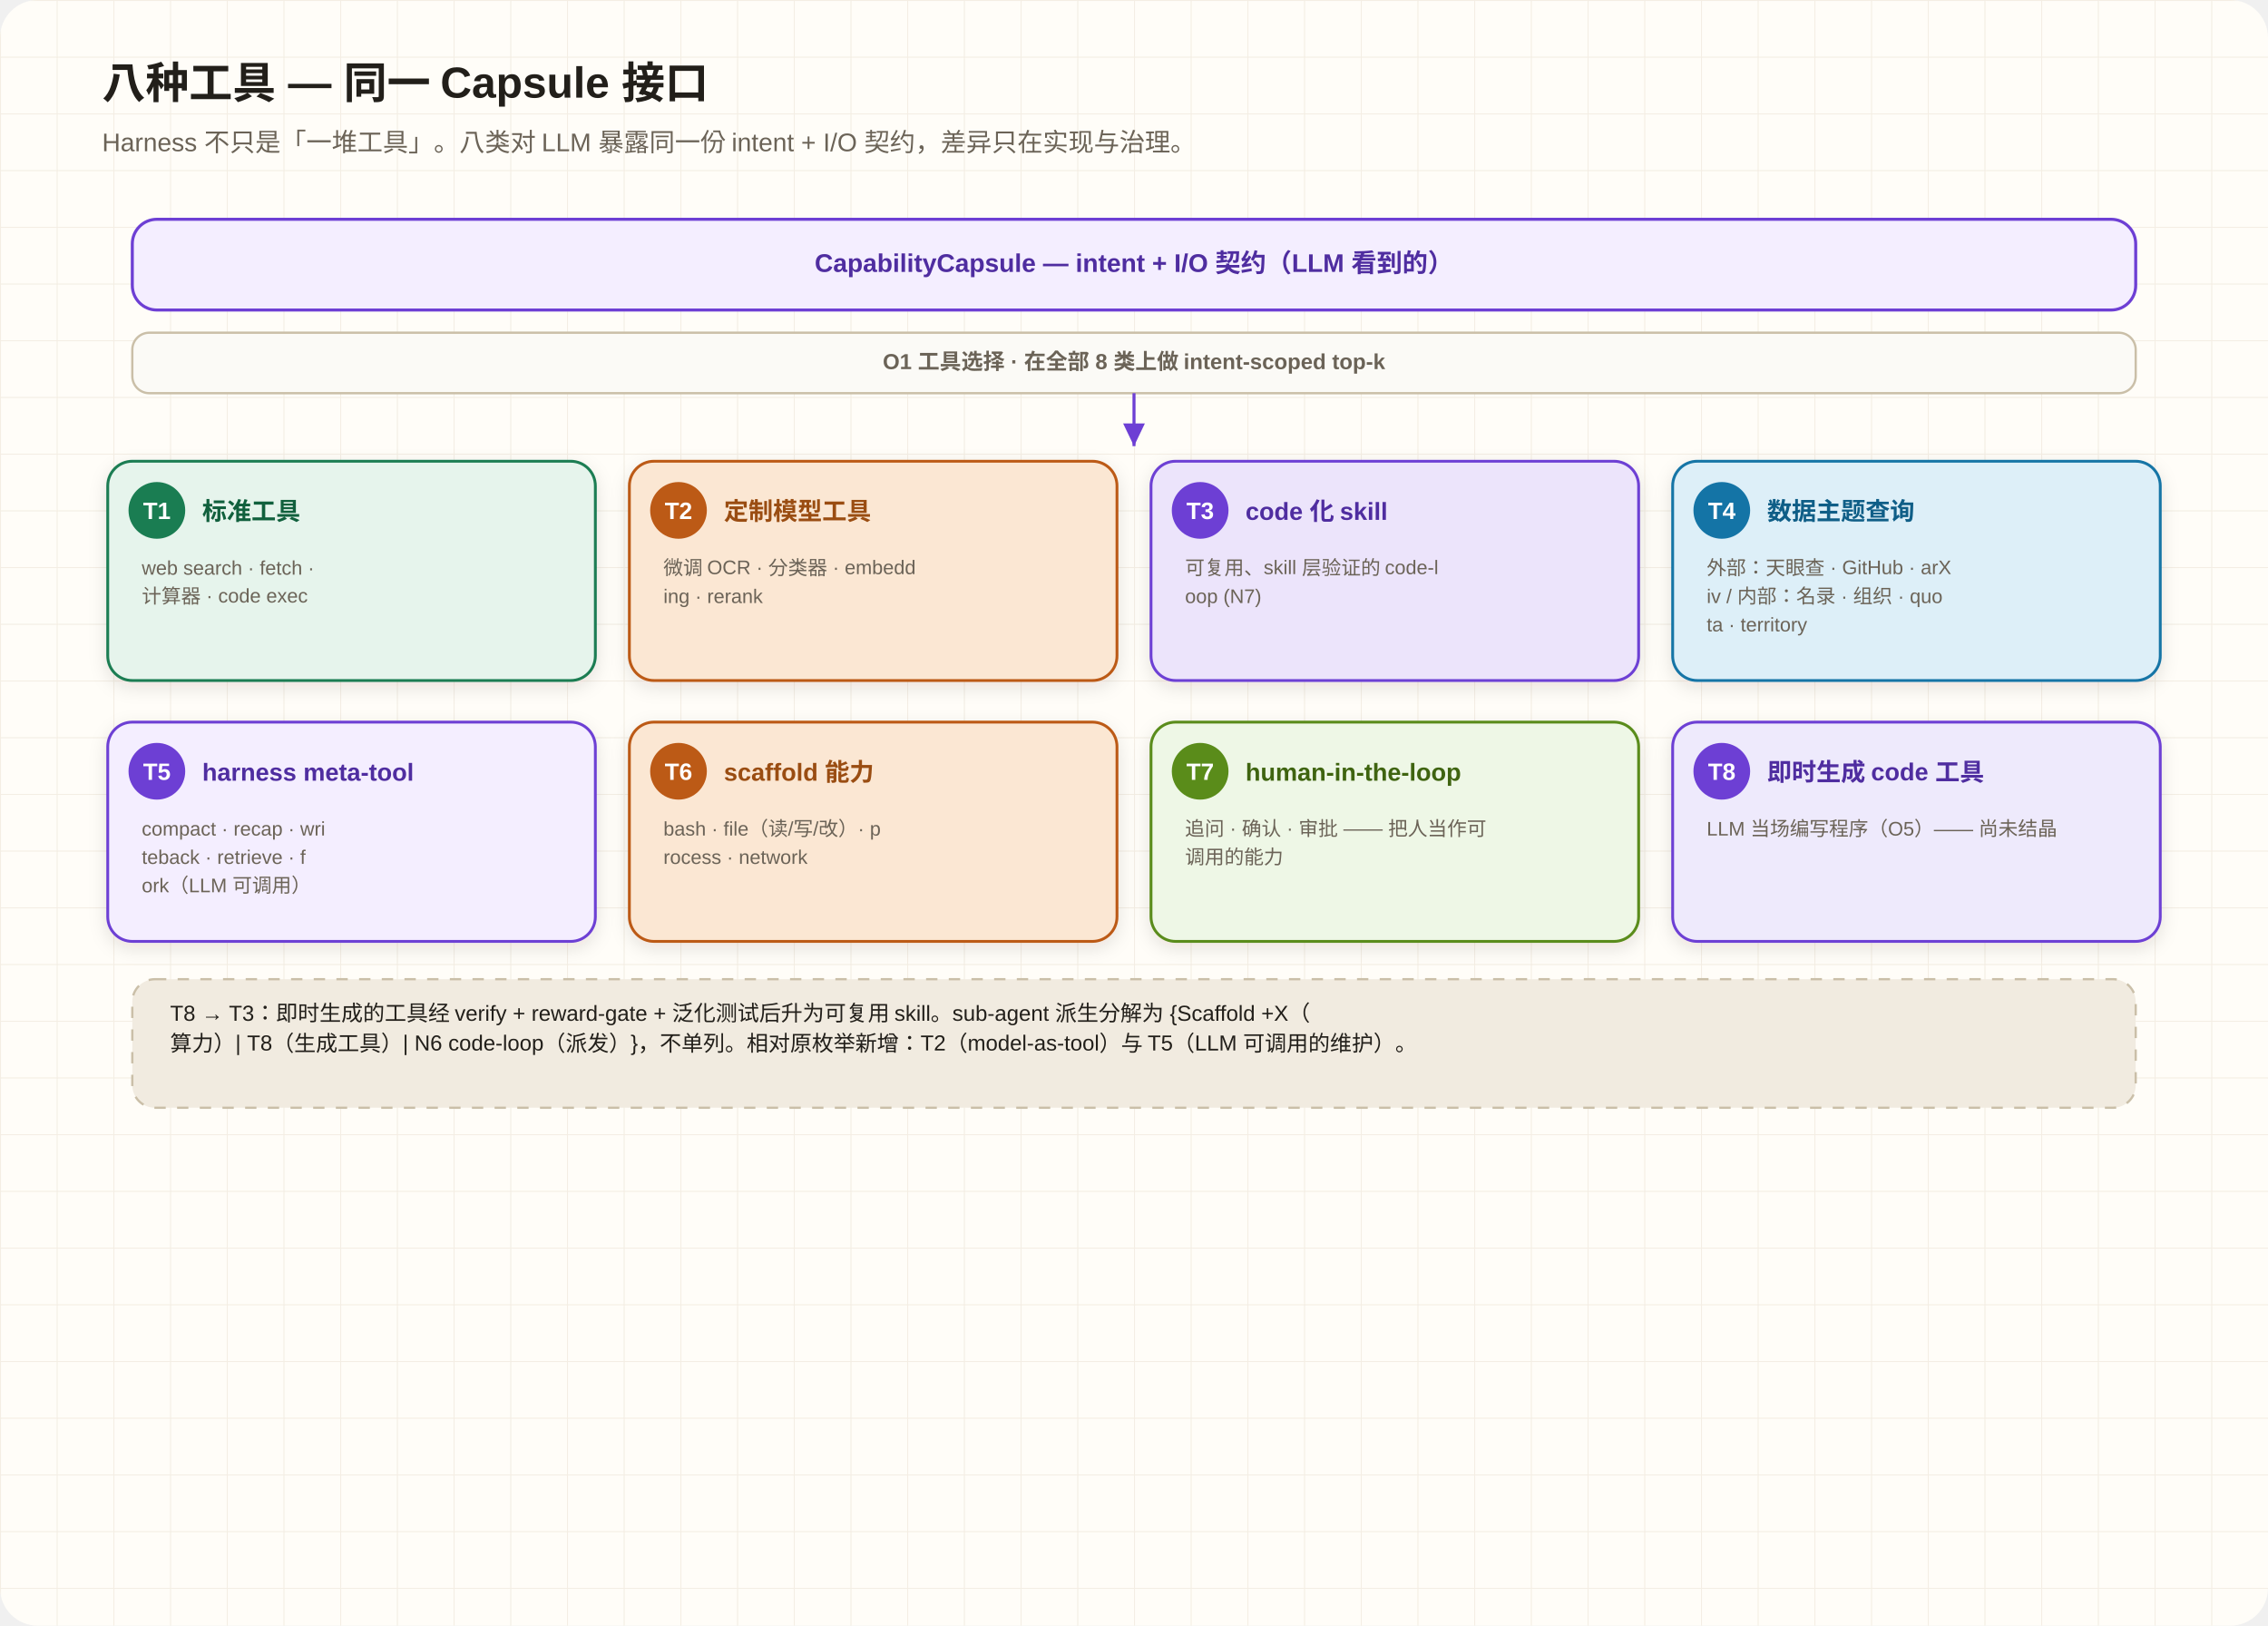
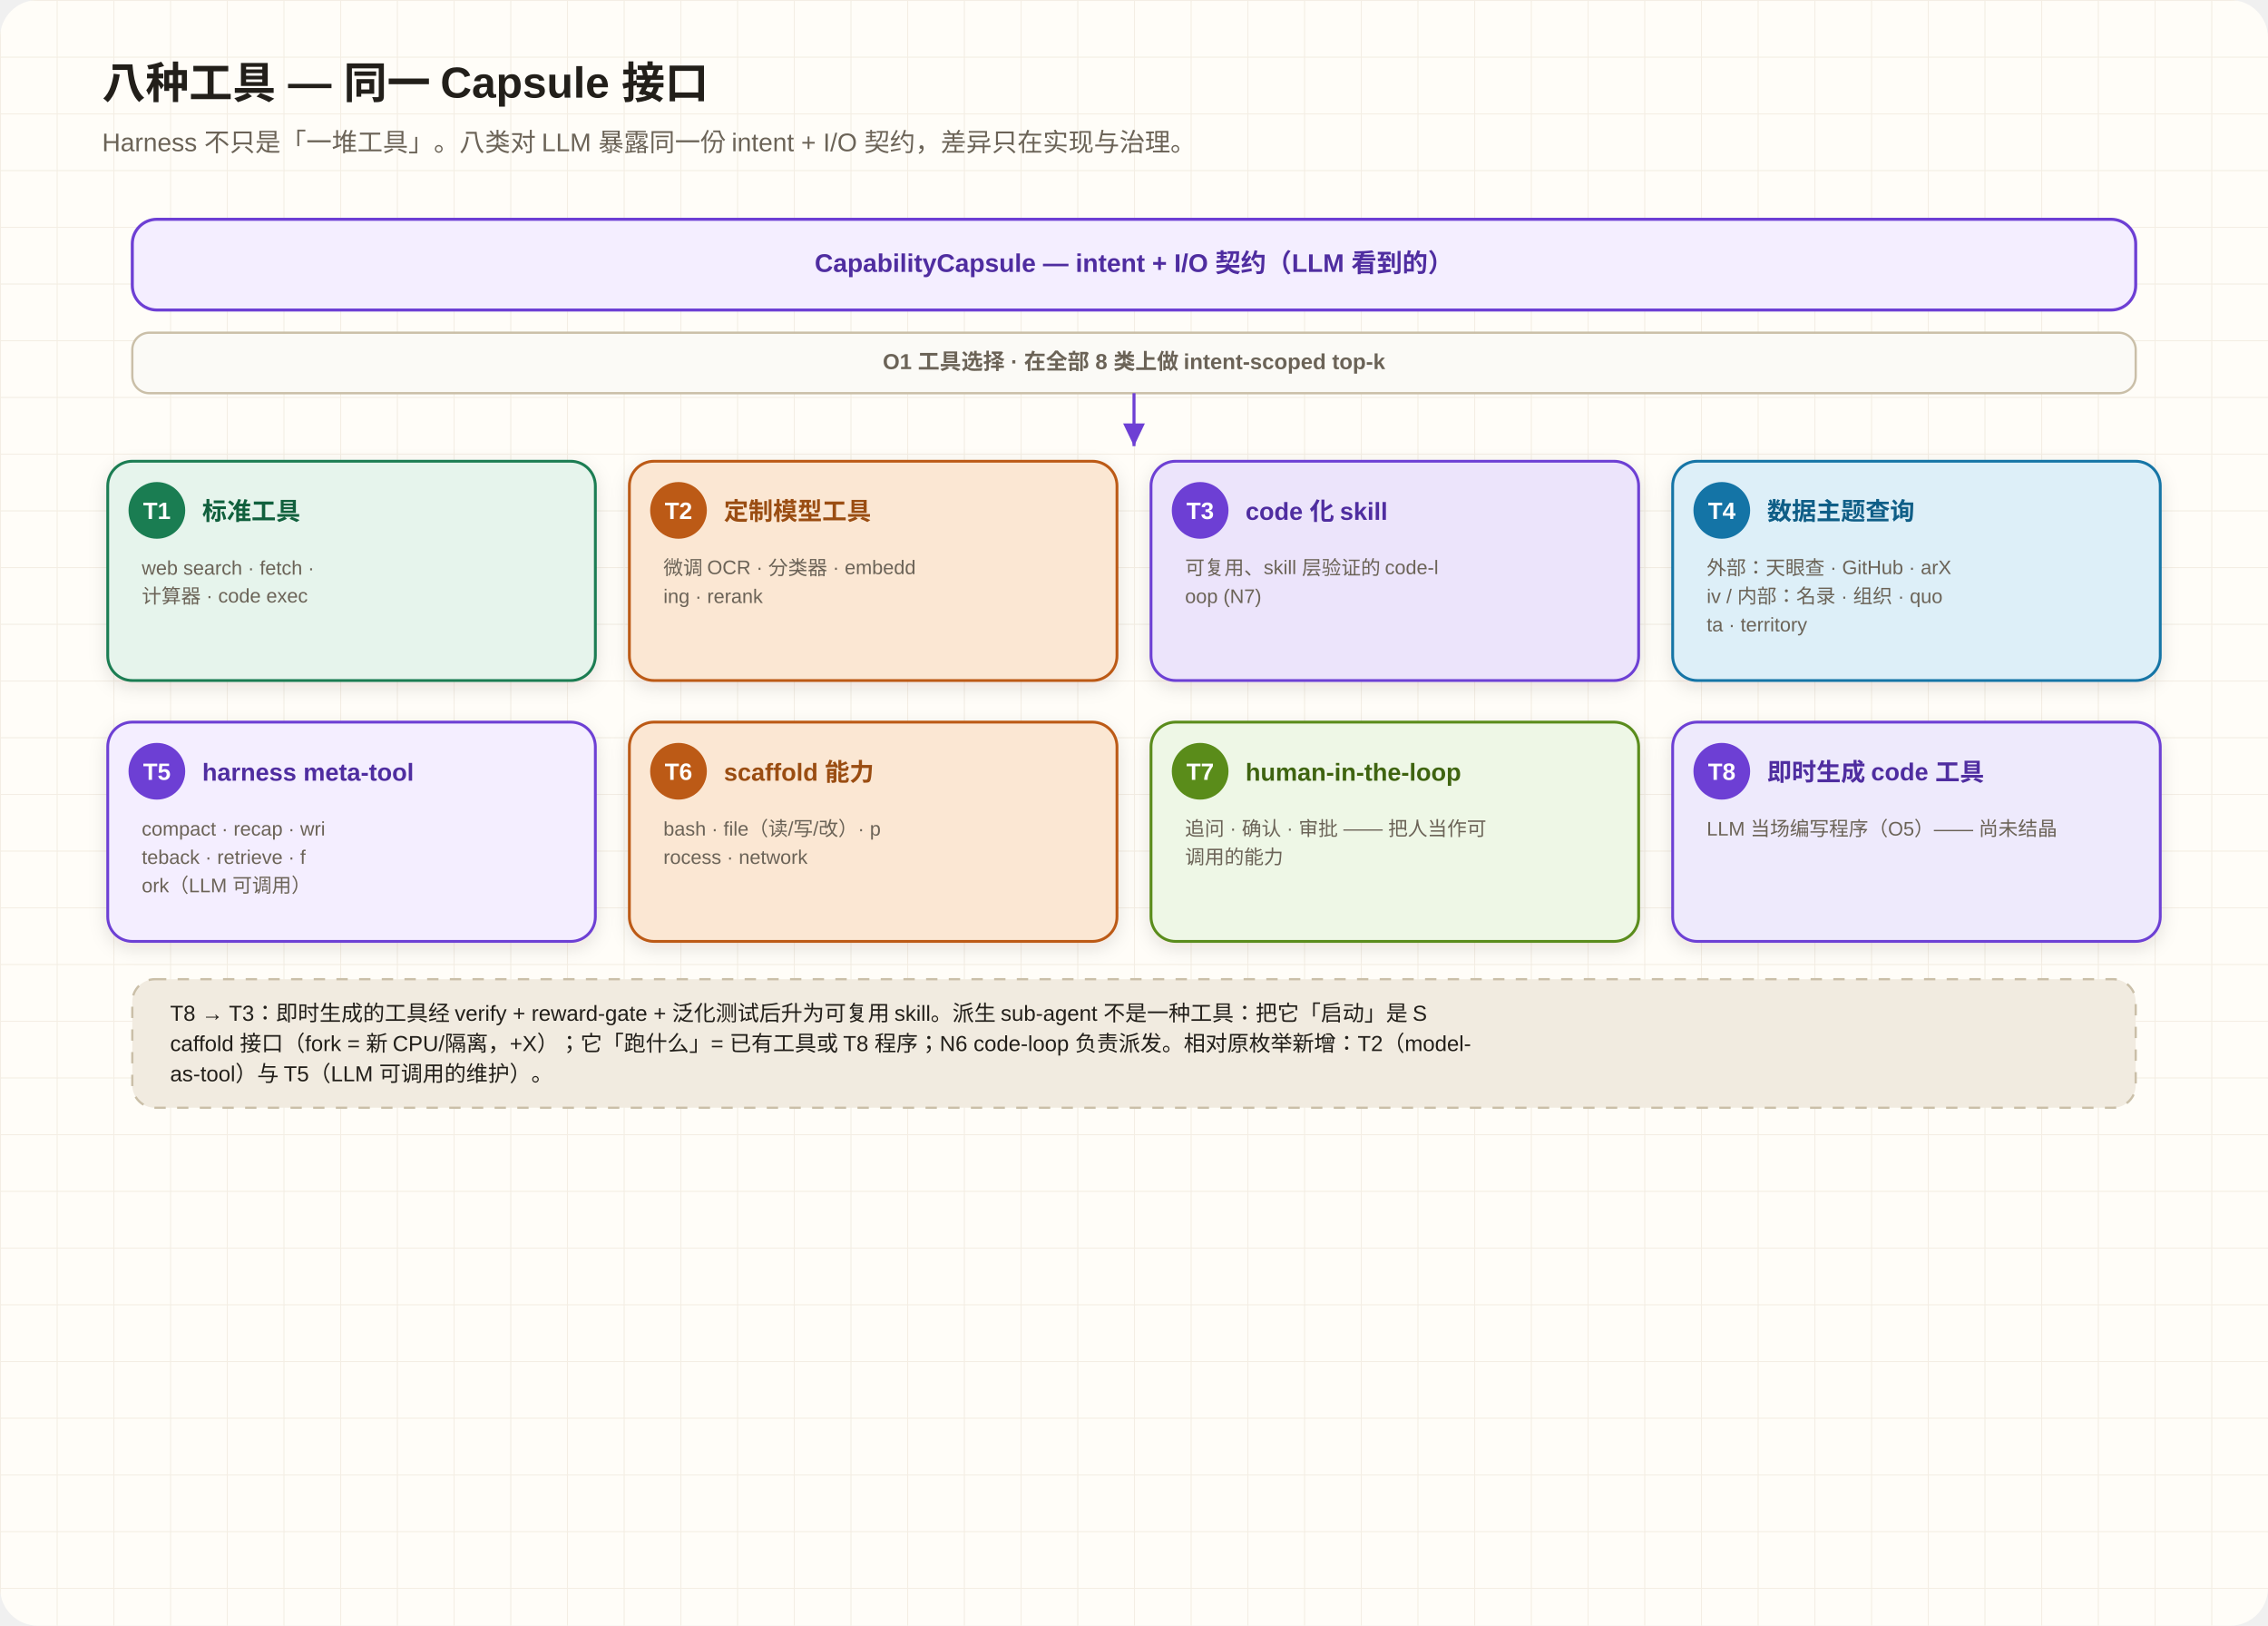
<svg xmlns="http://www.w3.org/2000/svg" viewBox="0 0 1200 860" width="100%" font-family="-apple-system,BlinkMacSystemFont,'Segoe UI','PingFang SC','Microsoft YaHei',Arial,sans-serif">
  <defs>
    <pattern id="grid" width="30" height="30" patternUnits="userSpaceOnUse">
      <path d="M30 0H0V30" fill="none" stroke="#efe8db" stroke-width="1" />
    </pattern>
    <filter id="sh" x="-12%" y="-12%" width="124%" height="124%">
      <feDropShadow dx="0" dy="3" stdDeviation="4.5" flood-color="#3c2d14" flood-opacity=".11" />
    </filter>
    <marker id="a" markerWidth="11" markerHeight="11" refX="7.5" refY="3.6" orient="auto">
      <path d="M0,0 L7.5,3.6 L0,7.2 Z" fill="#6d3fd4" />
    </marker>
    <marker id="g" markerWidth="11" markerHeight="11" refX="7.5" refY="3.6" orient="auto">
      <path d="M0,0 L7.5,3.6 L0,7.2 Z" fill="#1a7d52" />
    </marker>
    <marker id="o" markerWidth="11" markerHeight="11" refX="7.5" refY="3.6" orient="auto">
      <path d="M0,0 L7.5,3.6 L0,7.2 Z" fill="#bc5a16" />
    </marker>
    <marker id="t" markerWidth="11" markerHeight="11" refX="7.5" refY="3.6" orient="auto">
      <path d="M0,0 L7.5,3.6 L0,7.2 Z" fill="#1474a6" />
    </marker>
    <marker id="k" markerWidth="11" markerHeight="11" refX="7.5" refY="3.6" orient="auto">
      <path d="M0,0 L7.5,3.6 L0,7.2 Z" fill="#6b6357" />
    </marker>
  </defs>
  <rect width="1200" height="860" rx="20" fill="#fffdf8" />
  <rect width="1200" height="860" rx="20" fill="url(#grid)" opacity=".7" />
  <text x="54" y="52" text-anchor="start" font-size="23" font-weight="800" fill="#221f1a">八种工具 — 同一 Capsule 接口</text>
  <text x="54" y="80" text-anchor="start" font-size="13.5" font-weight="400" fill="#6b6357">Harness 不只是「一堆工具」。八类对 LLM 暴露同一份 intent + I/O 契约，差异只在实现与治理。</text>
  <rect x="70" y="116" width="1060" height="48" rx="13" fill="#f4eeff" stroke="#6d3fd4" stroke-width="1.6" opacity="1" />
  <text x="600" y="140" text-anchor="middle" dominant-baseline="middle" font-size="13.5" font-weight="800" fill="#4f2da0">CapabilityCapsule — intent + I/O 契约（LLM 看到的）</text>
  <rect x="70" y="176" width="1060" height="32" rx="9" fill="#fbfaf6" stroke="#cabfa8" stroke-width="1.2" opacity="1" />
  <text x="600" y="192" text-anchor="middle" dominant-baseline="middle" font-size="11.5" font-weight="700" fill="#6b6357">O1 工具选择 · 在全部 8 类上做 intent-scoped top-k</text>
  <path d="M600 208 L600 236" fill="none" stroke="#6d3fd4" stroke-width="1.6" marker-end="url(#a)" />
  <rect x="57" y="244" width="258" height="116" rx="13" fill="#e6f4ec" stroke="#1a7d52" stroke-width="1.5" opacity="1" filter="url(#sh)" />
  <circle cx="83" cy="270" r="15" fill="#1a7d52" />
  <text x="83" y="271" text-anchor="middle" dominant-baseline="middle" font-size="12.5" font-weight="800" fill="#fff">T1</text>
  <text x="107" y="275" text-anchor="start" font-size="13" font-weight="800" fill="#11603d">标准工具</text>
  <text x="75" y="304" text-anchor="start" font-size="10.4" font-weight="400" fill="#6b6357">web search · fetch · </text>
  <text x="75" y="319" text-anchor="start" font-size="10.4" font-weight="400" fill="#6b6357">计算器 · code exec</text>
  <rect x="333" y="244" width="258" height="116" rx="13" fill="#fbe7d3" stroke="#bc5a16" stroke-width="1.5" opacity="1" filter="url(#sh)" />
  <circle cx="359" cy="270" r="15" fill="#bc5a16" />
  <text x="359" y="271" text-anchor="middle" dominant-baseline="middle" font-size="12.5" font-weight="800" fill="#fff">T2</text>
  <text x="383" y="275" text-anchor="start" font-size="13" font-weight="800" fill="#9a4d12">定制模型工具</text>
  <text x="351" y="304" text-anchor="start" font-size="10.4" font-weight="400" fill="#6b6357">微调 OCR · 分类器 · embedd</text>
  <text x="351" y="319" text-anchor="start" font-size="10.4" font-weight="400" fill="#6b6357">ing · rerank</text>
  <rect x="609" y="244" width="258" height="116" rx="13" fill="#ece4fb" stroke="#6d3fd4" stroke-width="1.5" opacity="1" filter="url(#sh)" />
  <circle cx="635" cy="270" r="15" fill="#6d3fd4" />
  <text x="635" y="271" text-anchor="middle" dominant-baseline="middle" font-size="12.5" font-weight="800" fill="#fff">T3</text>
  <text x="659" y="275" text-anchor="start" font-size="13" font-weight="800" fill="#4f2da0">code 化 skill</text>
  <text x="627" y="304" text-anchor="start" font-size="10.4" font-weight="400" fill="#6b6357">可复用、skill 层验证的 code-l</text>
  <text x="627" y="319" text-anchor="start" font-size="10.4" font-weight="400" fill="#6b6357">oop (N7)</text>
  <rect x="885" y="244" width="258" height="116" rx="13" fill="#ddeff8" stroke="#1474a6" stroke-width="1.5" opacity="1" filter="url(#sh)" />
  <circle cx="911" cy="270" r="15" fill="#1474a6" />
  <text x="911" y="271" text-anchor="middle" dominant-baseline="middle" font-size="12.5" font-weight="800" fill="#fff">T4</text>
  <text x="935" y="275" text-anchor="start" font-size="13" font-weight="800" fill="#0f5e87">数据主题查询</text>
  <text x="903" y="304" text-anchor="start" font-size="10.4" font-weight="400" fill="#6b6357">外部：天眼查 · GitHub · arX</text>
  <text x="903" y="319" text-anchor="start" font-size="10.4" font-weight="400" fill="#6b6357">iv / 内部：名录 · 组织 · quo</text>
  <text x="903" y="334" text-anchor="start" font-size="10.4" font-weight="400" fill="#6b6357">ta · territory</text>
  <rect x="57" y="382" width="258" height="116" rx="13" fill="#f4eeff" stroke="#6d3fd4" stroke-width="1.5" opacity="1" filter="url(#sh)" />
  <circle cx="83" cy="408" r="15" fill="#6d3fd4" />
  <text x="83" y="409" text-anchor="middle" dominant-baseline="middle" font-size="12.5" font-weight="800" fill="#fff">T5</text>
  <text x="107" y="413" text-anchor="start" font-size="13" font-weight="800" fill="#4f2da0">harness meta-tool</text>
  <text x="75" y="442" text-anchor="start" font-size="10.4" font-weight="400" fill="#6b6357">compact · recap · wri</text>
  <text x="75" y="457" text-anchor="start" font-size="10.4" font-weight="400" fill="#6b6357">teback · retrieve · f</text>
  <text x="75" y="472" text-anchor="start" font-size="10.4" font-weight="400" fill="#6b6357">ork（LLM 可调用）</text>
  <rect x="333" y="382" width="258" height="116" rx="13" fill="#fbe7d3" stroke="#bc5a16" stroke-width="1.5" opacity="1" filter="url(#sh)" />
  <circle cx="359" cy="408" r="15" fill="#bc5a16" />
  <text x="359" y="409" text-anchor="middle" dominant-baseline="middle" font-size="12.5" font-weight="800" fill="#fff">T6</text>
  <text x="383" y="413" text-anchor="start" font-size="13" font-weight="800" fill="#9a4d12">scaffold 能力</text>
  <text x="351" y="442" text-anchor="start" font-size="10.4" font-weight="400" fill="#6b6357">bash · file（读/写/改）· p</text>
  <text x="351" y="457" text-anchor="start" font-size="10.4" font-weight="400" fill="#6b6357">rocess · network</text>
  <rect x="609" y="382" width="258" height="116" rx="13" fill="#eef7e6" stroke="#5a8c1a" stroke-width="1.5" opacity="1" filter="url(#sh)" />
  <circle cx="635" cy="408" r="15" fill="#5a8c1a" />
  <text x="635" y="409" text-anchor="middle" dominant-baseline="middle" font-size="12.5" font-weight="800" fill="#fff">T7</text>
  <text x="659" y="413" text-anchor="start" font-size="13" font-weight="800" fill="#3f6410">human-in-the-loop</text>
  <text x="627" y="442" text-anchor="start" font-size="10.4" font-weight="400" fill="#6b6357">追问 · 确认 · 审批 —— 把人当作可</text>
  <text x="627" y="457" text-anchor="start" font-size="10.4" font-weight="400" fill="#6b6357">调用的能力</text>
  <rect x="885" y="382" width="258" height="116" rx="13" fill="#eeeafc" stroke="#6d3fd4" stroke-width="1.5" opacity="1" filter="url(#sh)" />
  <circle cx="911" cy="408" r="15" fill="#6d3fd4" />
  <text x="911" y="409" text-anchor="middle" dominant-baseline="middle" font-size="12.5" font-weight="800" fill="#fff">T8</text>
  <text x="935" y="413" text-anchor="start" font-size="13" font-weight="800" fill="#4f2da0">即时生成 code 工具</text>
  <text x="903" y="442" text-anchor="start" font-size="10.4" font-weight="400" fill="#6b6357">LLM 当场编写程序（O5）—— 尚未结晶</text>
  <rect x="70" y="518" width="1060" height="68" rx="12" fill="#f1ebe0" stroke="#cabfa8" stroke-width="1.2" stroke-dasharray="6 6" opacity="1" />
-   <text x="90" y="540" text-anchor="start" font-size="11.5" font-weight="400" fill="#221f1a">T8 → T3：即时生成的工具经 verify + reward-gate + 泛化测试后升为可复用 skill。sub-agent 派生分解为 {Scaffold +X（</text>
-   <text x="90" y="556" text-anchor="start" font-size="11.5" font-weight="400" fill="#221f1a">算力）| T8（生成工具）| N6 code-loop（派发）}，不单列。相对原枚举新增：T2（model-as-tool）与 T5（LLM 可调用的维护）。</text>
+   <text x="90" y="540" text-anchor="start" font-size="11.5" font-weight="400" fill="#221f1a">T8 → T3：即时生成的工具经 verify + reward-gate + 泛化测试后升为可复用 skill。派生 sub-agent 不是一种工具：把它「启动」是 S</text>
+   <text x="90" y="556" text-anchor="start" font-size="11.5" font-weight="400" fill="#221f1a">caffold 接口（fork = 新 CPU/隔离，+X）；它「跑什么」= 已有工具或 T8 程序；N6 code-loop 负责派发。相对原枚举新增：T2（model-</text>
+   <text x="90" y="572" text-anchor="start" font-size="11.5" font-weight="400" fill="#221f1a">as-tool）与 T5（LLM 可调用的维护）。</text>
</svg>
